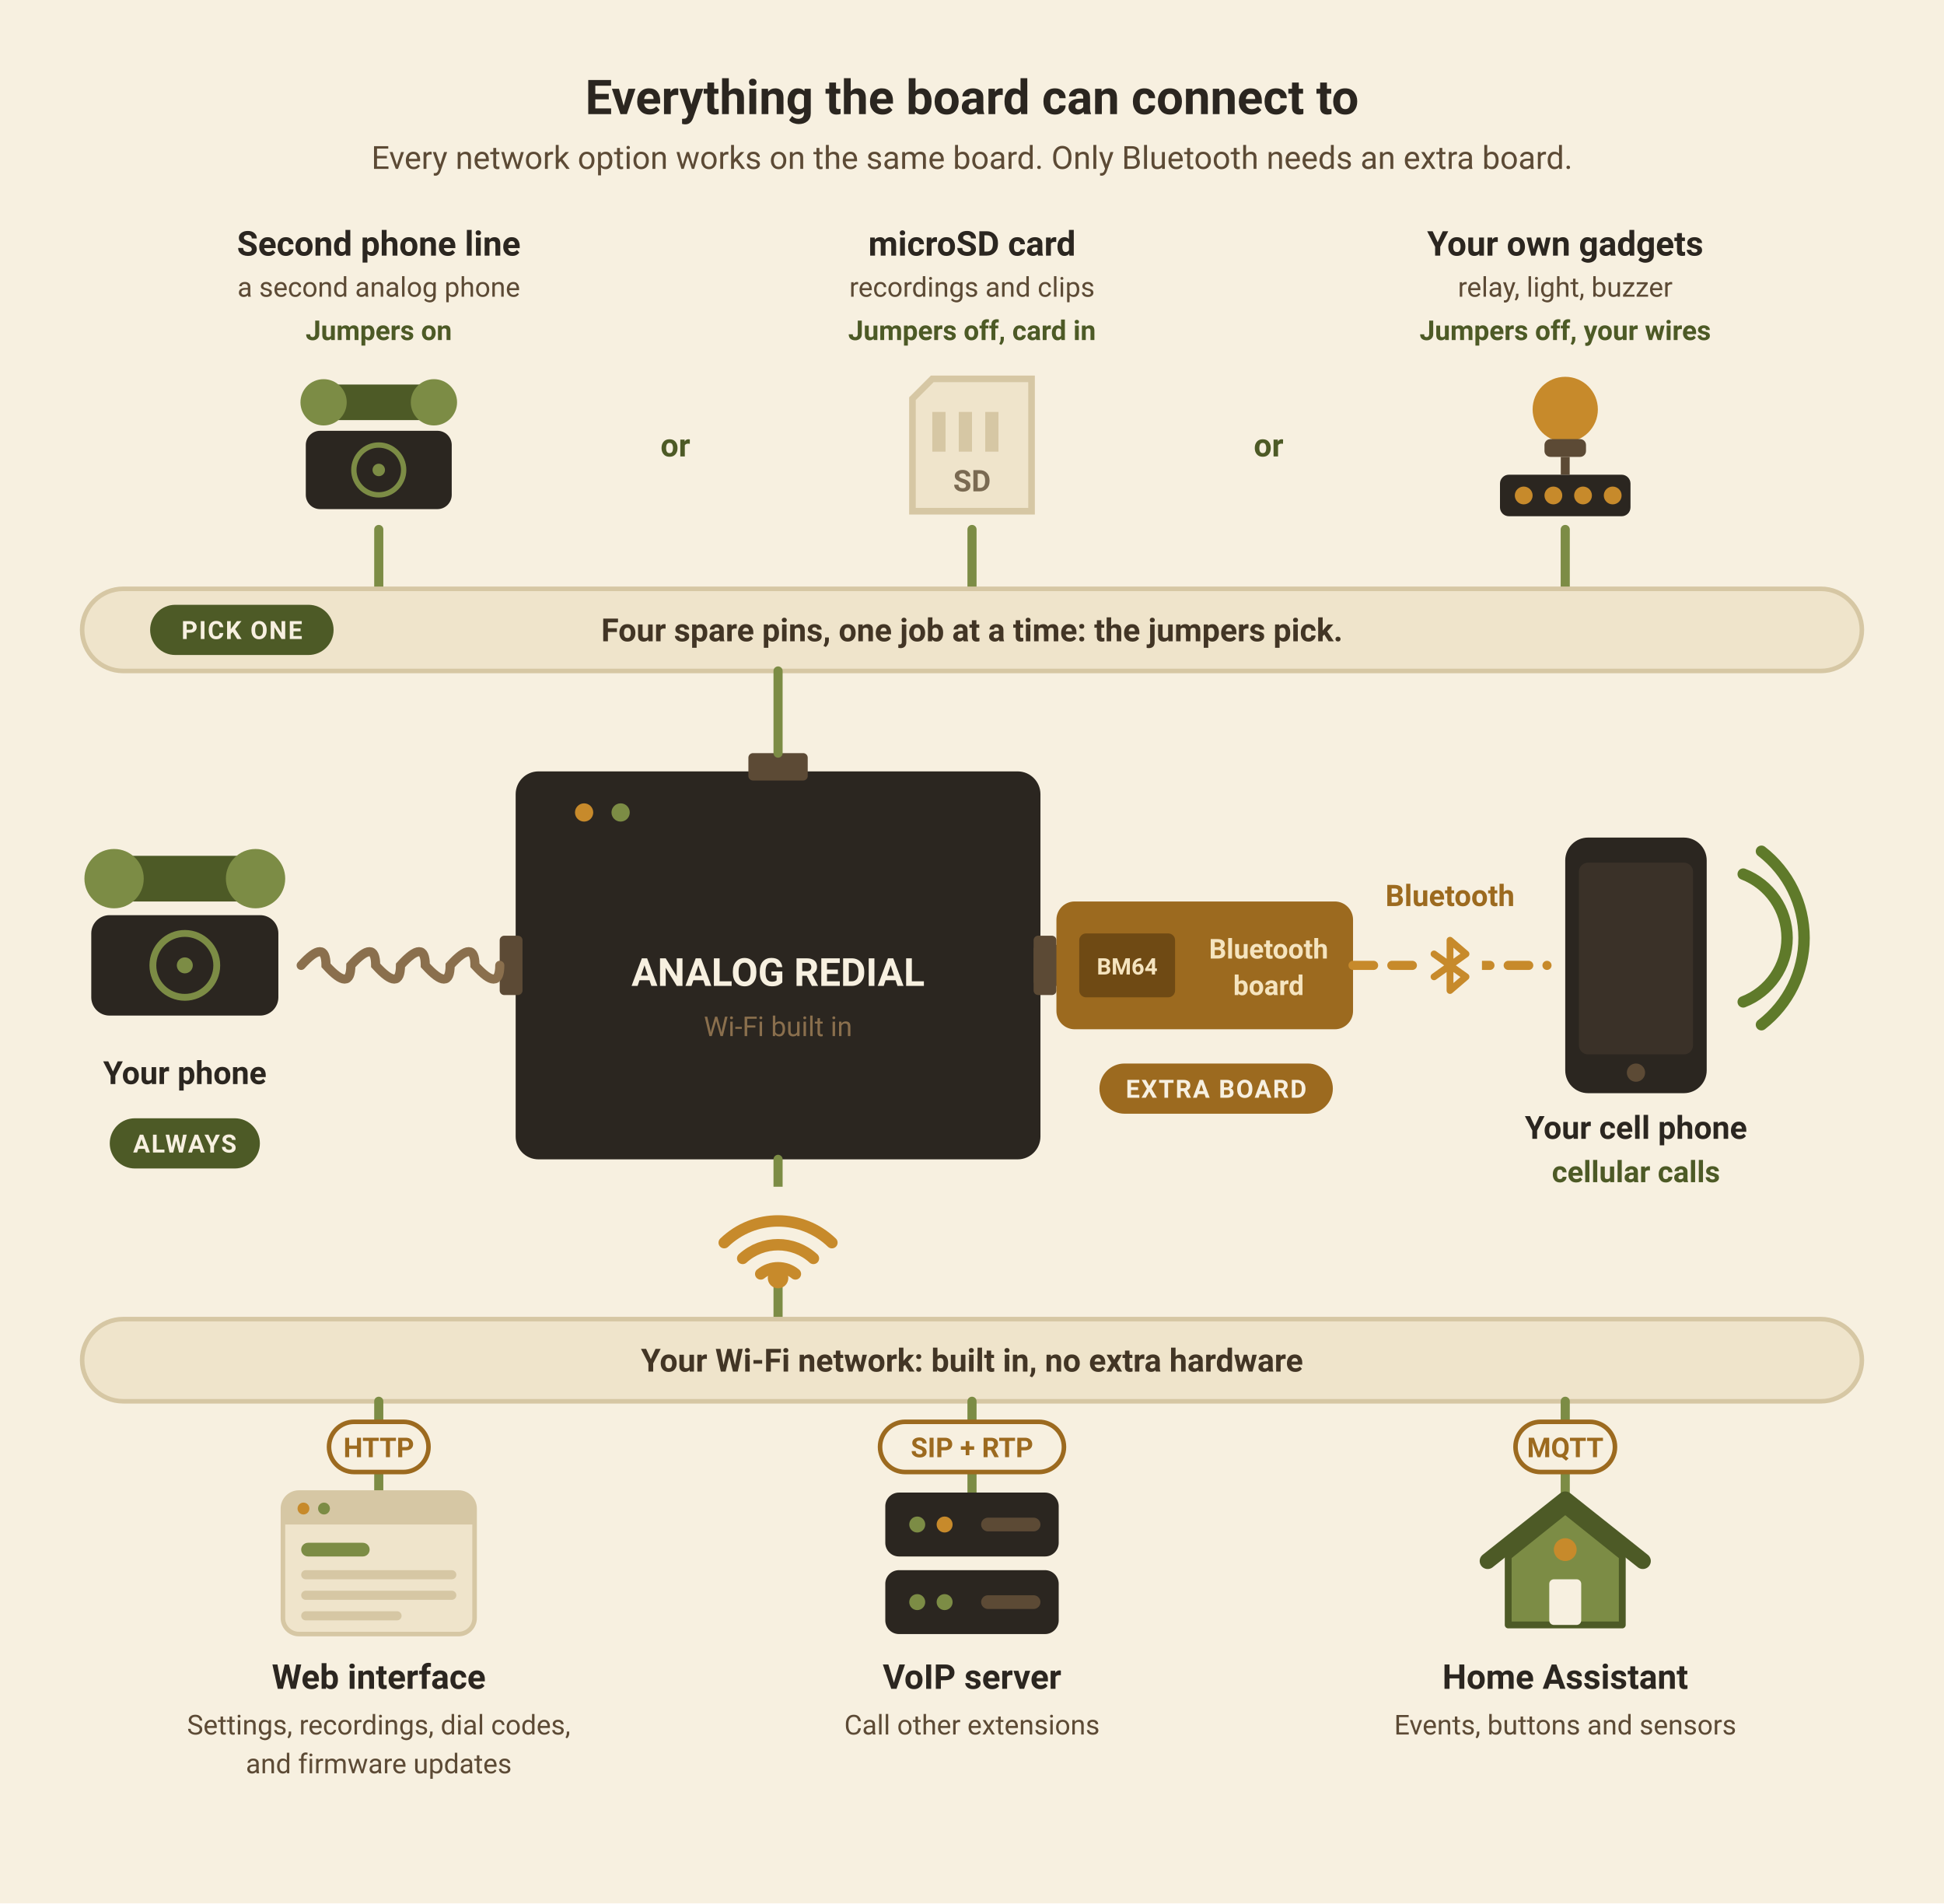
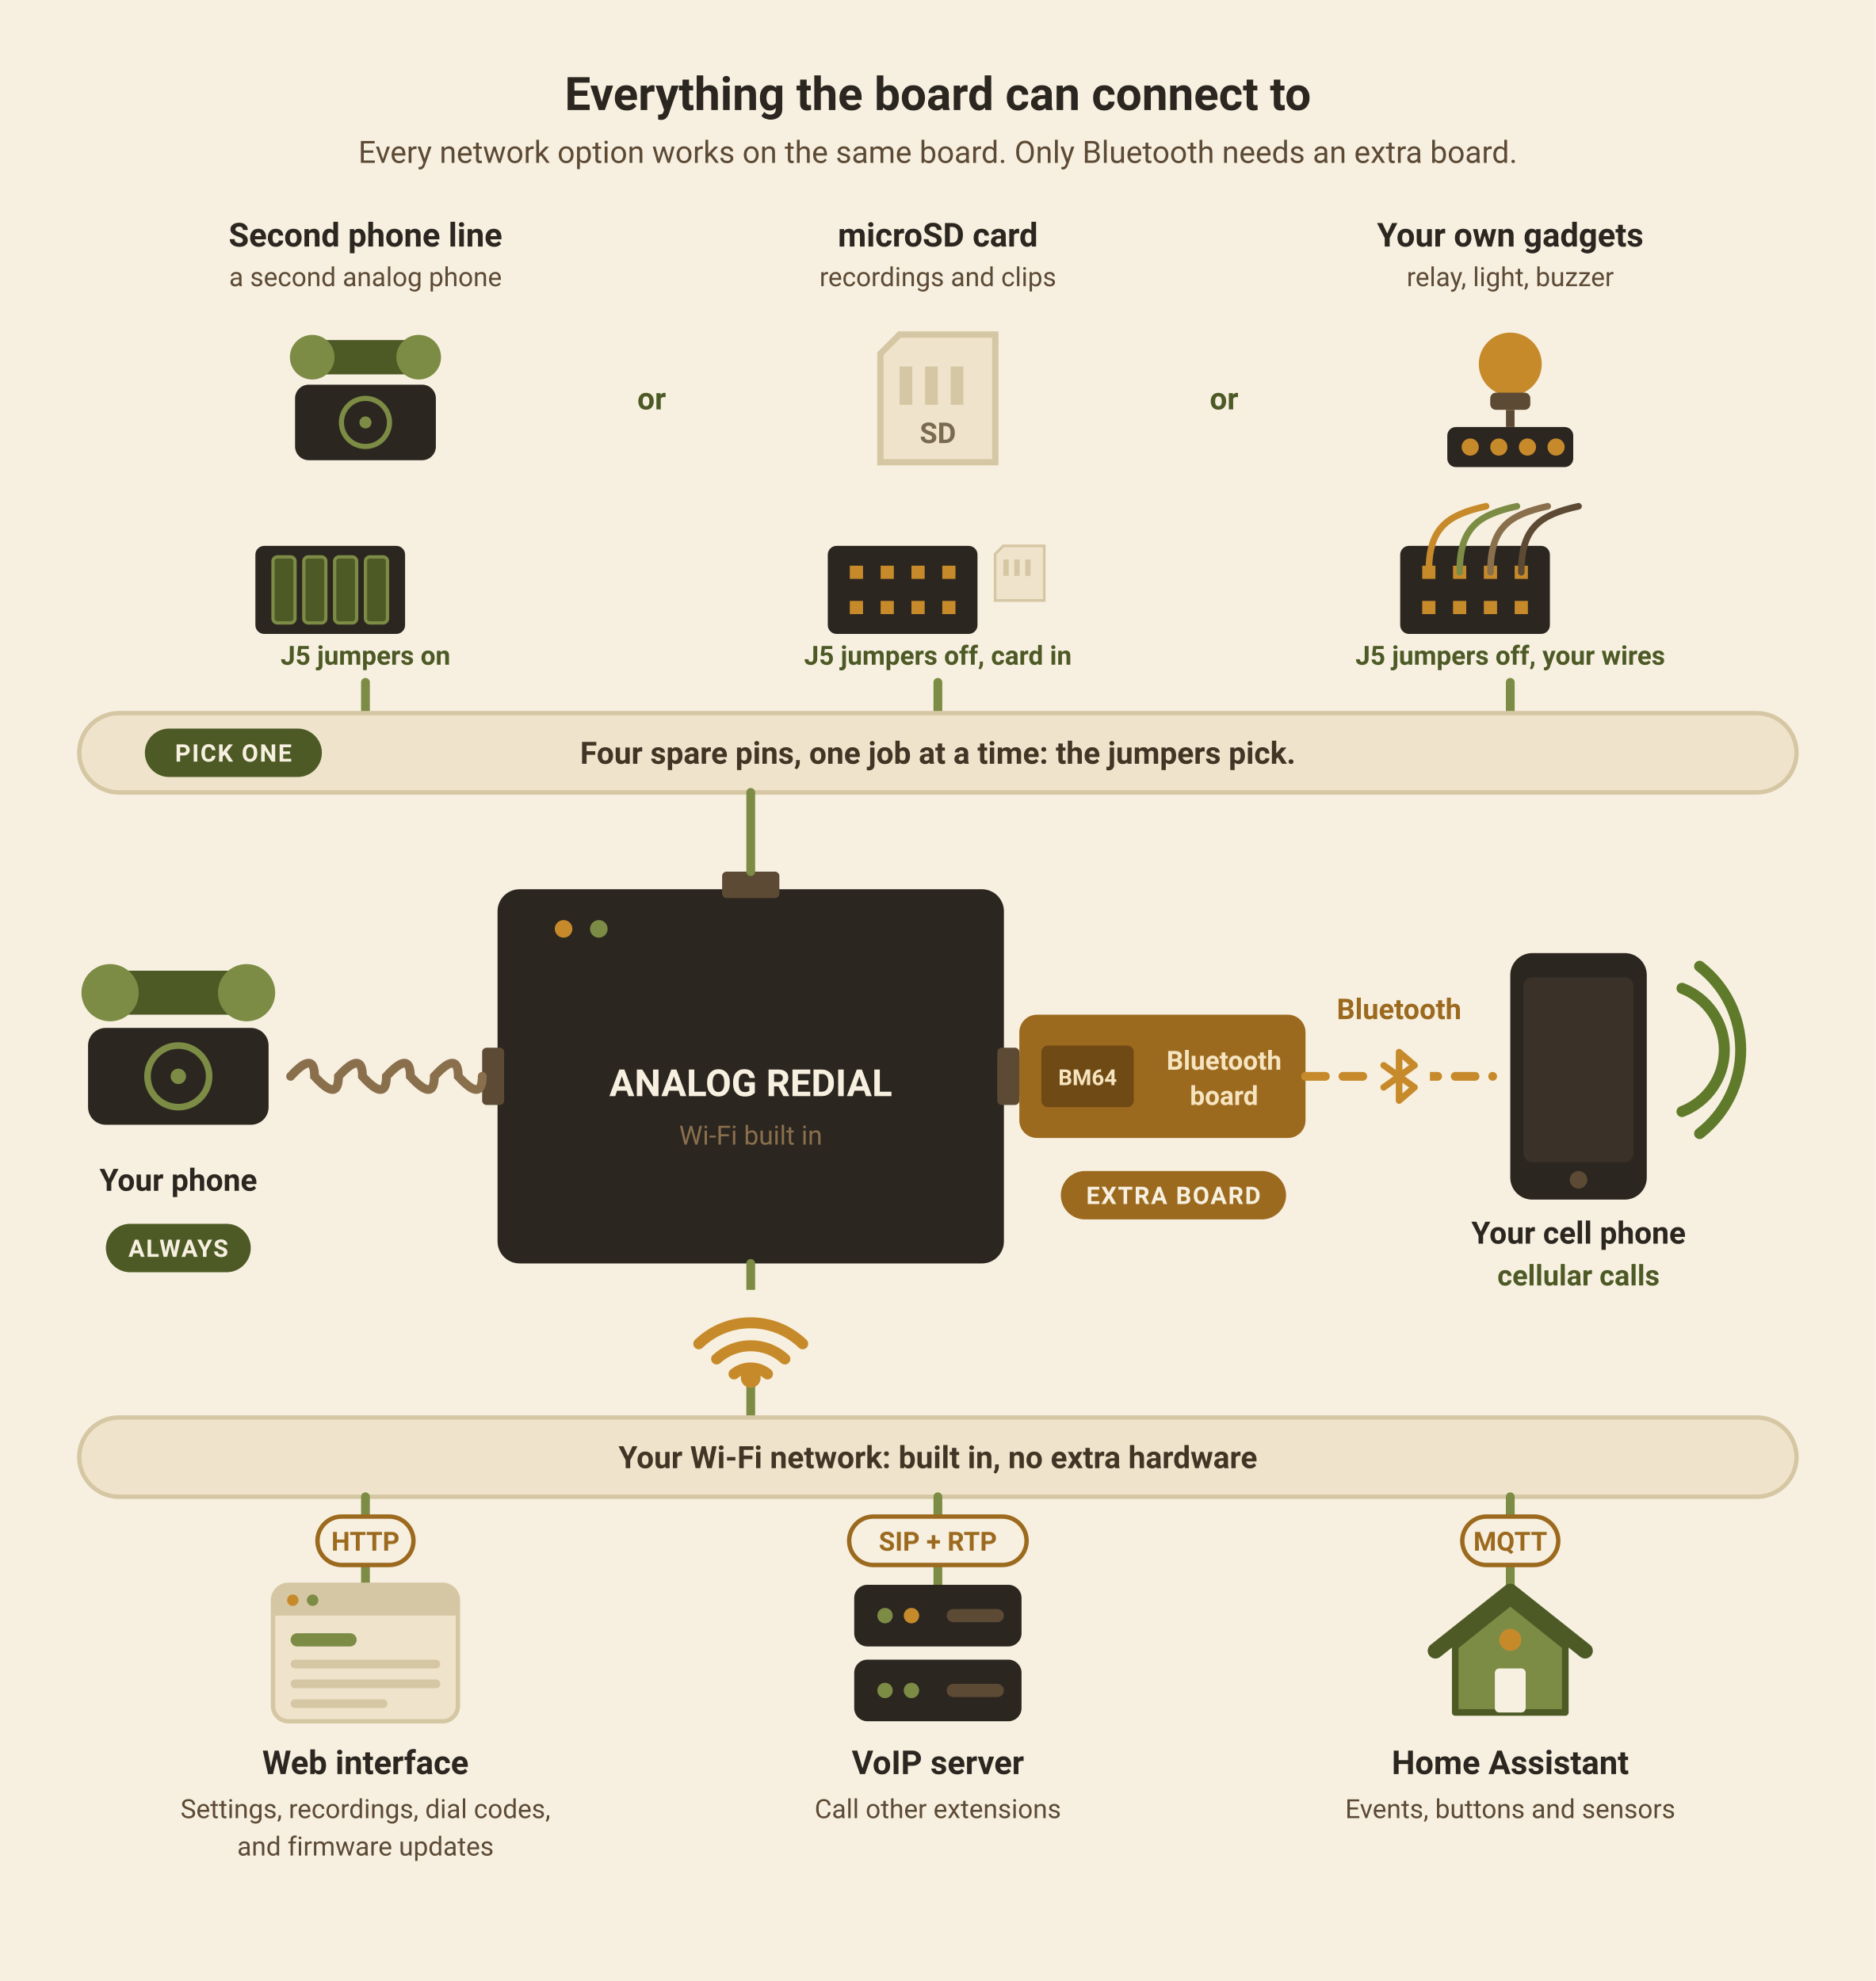
- <svg xmlns="http://www.w3.org/2000/svg" viewBox="0 0 852 834" width="852" height="834" role="img" aria-label="Everything the Analog Redial board can connect to: one phone always, then a second line or a microSD card or your own gadgets on four spare pins, chosen with the J5 jumpers; Wi-Fi to the web interface, a VoIP server and Home Assistant; and Bluetooth through an extra adapter board">
-   <rect id="background" width="852" height="834" fill="#f7f0e0" />
+ <svg xmlns="http://www.w3.org/2000/svg" viewBox="0 0 852 900" width="852" height="900" role="img" aria-label="Everything the Analog Redial board can connect to: one phone always, then a second line or a microSD card or your own gadgets on four spare pins, chosen with the J5 jumpers; Wi-Fi to the web interface, a VoIP server and Home Assistant; and Bluetooth through an extra adapter board">
+   <rect id="background" width="852" height="900" fill="#f7f0e0" />
  <g font-family="system-ui, -apple-system, Segoe UI, Roboto, sans-serif">
    <g id="diagram" transform="translate(36,26) scale(1)">
      <g id="title">
        <text x="390" y="24" text-anchor="middle" font-size="21" font-weight="700" fill="#2b2620">Everything the board can connect to</text>
      </g>
      <g id="subtitle">
        <text x="390" y="48" text-anchor="middle" font-size="14" font-weight="400" fill="#5c4a35">Every network option works on the same board. Only Bluetooth needs an extra board.</text>
      </g>
-       <g id="option-line-2" transform="translate(94.9,137.8)">
+       <g id="option-line-2" transform="translate(94.9,123.8)">
        <g transform="scale(0.78)">
          <g id="handset">
            <line x1="14" y1="16" x2="76" y2="16" stroke="#4d5a26" stroke-width="20" stroke-linecap="round" />
            <circle cx="14" cy="16" r="13" fill="#7c8c45" />
            <circle cx="76" cy="16" r="13" fill="#7c8c45" />
          </g>
          <g id="body">
            <rect x="4" y="32" width="82" height="44" rx="8" fill="#2b2620" />
            <circle cx="45" cy="54" r="14" fill="none" stroke="#7c8c45" stroke-width="3" />
            <circle cx="45" cy="54" r="3.5" fill="#7c8c45" />
          </g>
        </g>
      </g>
      <g id="label-line-2">
        <text x="130" y="86" text-anchor="middle" font-size="15" font-weight="600" fill="#2b2620">Second phone line</text>
      </g>
      <g id="desc-line-2">
        <text x="130" y="104" text-anchor="middle" font-size="12" font-weight="400" fill="#5c4a35">a second analog phone</text>
      </g>
-       <g id="action-line-2">
-         <text x="130" y="123" text-anchor="middle" font-size="12" font-weight="700" fill="#4d5a26">Jumpers on</text>
+       <g id="j5-line-2" transform="translate(80,200)">
+         <rect id="header" x="0" y="22" width="68" height="40" rx="4" fill="#2b2620" />
+         <rect x="10" y="31" width="6" height="6" fill="#c78a2b" />
+         <rect x="10" y="47" width="6" height="6" fill="#c78a2b" />
+         <rect x="24" y="31" width="6" height="6" fill="#c78a2b" />
+         <rect x="24" y="47" width="6" height="6" fill="#c78a2b" />
+         <rect x="38" y="31" width="6" height="6" fill="#c78a2b" />
+         <rect x="38" y="47" width="6" height="6" fill="#c78a2b" />
+         <rect x="52" y="31" width="6" height="6" fill="#c78a2b" />
+         <rect x="52" y="47" width="6" height="6" fill="#c78a2b" />
+         <rect x="8" y="27" width="10" height="30" rx="2" fill="#4d5a26" stroke="#7c8c45" stroke-width="1.5" />
+         <rect x="22" y="27" width="10" height="30" rx="2" fill="#4d5a26" stroke="#7c8c45" stroke-width="1.5" />
+         <rect x="36" y="27" width="10" height="30" rx="2" fill="#4d5a26" stroke="#7c8c45" stroke-width="1.5" />
+         <rect x="50" y="27" width="10" height="30" rx="2" fill="#4d5a26" stroke="#7c8c45" stroke-width="1.5" />
+       </g>
+       <g id="j5-caption-line-2">
+         <text x="130" y="276" text-anchor="middle" font-size="12" font-weight="700" fill="#4d5a26">J5 jumpers on</text>
      </g>
      <g id="link-line-2">
-         <line x1="130" y1="206" x2="130" y2="232" stroke="#7c8c45" stroke-width="4" stroke-linecap="round" />
-       </g>
-       <g id="option-microsd" transform="translate(363.9,140)">
+         <line x1="130" y1="284" x2="130" y2="298" stroke="#7c8c45" stroke-width="4" stroke-linecap="round" />
+       </g>
+       <g id="option-microsd" transform="translate(363.9,126)">
        <g transform="scale(1.45)">
          <path d="M 6 0 H 36 V 40 H 0 V 6 Z" fill="#efe4cb" stroke="#d6c7a4" stroke-width="2" />
          <rect x="6" y="10" width="4" height="12" fill="#d6c7a4" />
          <rect x="14" y="10" width="4" height="12" fill="#d6c7a4" />
          <rect x="22" y="10" width="4" height="12" fill="#d6c7a4" />
          <text x="18" y="34" text-anchor="middle" font-size="9" font-weight="600" fill="#7a6a52">SD</text>
        </g>
      </g>
      <g id="label-microsd">
        <text x="390" y="86" text-anchor="middle" font-size="15" font-weight="600" fill="#2b2620">microSD card</text>
      </g>
      <g id="desc-microsd">
        <text x="390" y="104" text-anchor="middle" font-size="12" font-weight="400" fill="#5c4a35">recordings and clips</text>
      </g>
-       <g id="action-microsd">
-         <text x="390" y="123" text-anchor="middle" font-size="12" font-weight="700" fill="#4d5a26">Jumpers off, card in</text>
+       <g id="j5-microsd" transform="translate(340,200)">
+         <rect id="header" x="0" y="22" width="68" height="40" rx="4" fill="#2b2620" />
+         <rect x="10" y="31" width="6" height="6" fill="#c78a2b" />
+         <rect x="10" y="47" width="6" height="6" fill="#c78a2b" />
+         <rect x="24" y="31" width="6" height="6" fill="#c78a2b" />
+         <rect x="24" y="47" width="6" height="6" fill="#c78a2b" />
+         <rect x="38" y="31" width="6" height="6" fill="#c78a2b" />
+         <rect x="38" y="47" width="6" height="6" fill="#c78a2b" />
+         <rect x="52" y="31" width="6" height="6" fill="#c78a2b" />
+         <rect x="52" y="47" width="6" height="6" fill="#c78a2b" />
+         <g transform="translate(76,22) scale(0.62)">
+           <path d="M 6 0 H 36 V 40 H 0 V 6 Z" fill="#efe4cb" stroke="#d6c7a4" stroke-width="2" />
+           <rect x="6" y="10" width="4" height="12" fill="#d6c7a4" />
+           <rect x="14" y="10" width="4" height="12" fill="#d6c7a4" />
+           <rect x="22" y="10" width="4" height="12" fill="#d6c7a4" />
+         </g>
+       </g>
+       <g id="j5-caption-microsd">
+         <text x="390" y="276" text-anchor="middle" font-size="12" font-weight="700" fill="#4d5a26">J5 jumpers off, card in</text>
      </g>
      <g id="link-microsd">
-         <line x1="390" y1="206" x2="390" y2="232" stroke="#7c8c45" stroke-width="4" stroke-linecap="round" />
-       </g>
-       <g id="option-pins" transform="translate(621.4,137.8)">
+         <line x1="390" y1="284" x2="390" y2="298" stroke="#7c8c45" stroke-width="4" stroke-linecap="round" />
+       </g>
+       <g id="option-pins" transform="translate(621.4,123.8)">
        <g transform="scale(1.3)">
          <circle id="bulb" cx="22" cy="12" r="11" fill="#c78a2b" />
          <rect id="bulb-base" x="15" y="22" width="14" height="6" rx="2" fill="#5c4a35" />
          <rect id="header" x="0" y="34" width="44" height="14" rx="3" fill="#2b2620" />
          <circle cx="8" cy="41" r="3" fill="#c78a2b" />
          <circle cx="18" cy="41" r="3" fill="#c78a2b" />
          <circle cx="28" cy="41" r="3" fill="#c78a2b" />
          <circle cx="38" cy="41" r="3" fill="#c78a2b" />
          <path d="M 22 28 V 34" stroke="#5c4a35" stroke-width="3" />
        </g>
      </g>
      <g id="label-pins">
        <text x="650" y="86" text-anchor="middle" font-size="15" font-weight="600" fill="#2b2620">Your own gadgets</text>
      </g>
      <g id="desc-pins">
        <text x="650" y="104" text-anchor="middle" font-size="12" font-weight="400" fill="#5c4a35">relay, light, buzzer</text>
      </g>
-       <g id="action-pins">
-         <text x="650" y="123" text-anchor="middle" font-size="12" font-weight="700" fill="#4d5a26">Jumpers off, your wires</text>
+       <g id="j5-pins" transform="translate(600,200)">
+         <rect id="header" x="0" y="22" width="68" height="40" rx="4" fill="#2b2620" />
+         <rect x="10" y="31" width="6" height="6" fill="#c78a2b" />
+         <rect x="10" y="47" width="6" height="6" fill="#c78a2b" />
+         <rect x="24" y="31" width="6" height="6" fill="#c78a2b" />
+         <rect x="24" y="47" width="6" height="6" fill="#c78a2b" />
+         <rect x="38" y="31" width="6" height="6" fill="#c78a2b" />
+         <rect x="38" y="47" width="6" height="6" fill="#c78a2b" />
+         <rect x="52" y="31" width="6" height="6" fill="#c78a2b" />
+         <rect x="52" y="47" width="6" height="6" fill="#c78a2b" />
+         <path d="M 13 34 C 13 14, 21 8, 39 4" fill="none" stroke="#c78a2b" stroke-width="3" stroke-linecap="round" />
+         <path d="M 27 34 C 27 14, 35 8, 53 4" fill="none" stroke="#7c8c45" stroke-width="3" stroke-linecap="round" />
+         <path d="M 41 34 C 41 14, 49 8, 67 4" fill="none" stroke="#8a6f4d" stroke-width="3" stroke-linecap="round" />
+         <path d="M 55 34 C 55 14, 63 8, 81 4" fill="none" stroke="#5c4a35" stroke-width="3" stroke-linecap="round" />
+       </g>
+       <g id="j5-caption-pins">
+         <text x="650" y="276" text-anchor="middle" font-size="12" font-weight="700" fill="#4d5a26">J5 jumpers off, your wires</text>
      </g>
      <g id="link-pins">
-         <line x1="650" y1="206" x2="650" y2="232" stroke="#7c8c45" stroke-width="4" stroke-linecap="round" />
+         <line x1="650" y1="284" x2="650" y2="298" stroke="#7c8c45" stroke-width="4" stroke-linecap="round" />
      </g>
      <g id="or-1">
-         <text x="260" y="174" text-anchor="middle" font-size="14" font-weight="700" fill="#4d5a26">or</text>
+         <text x="260" y="160" text-anchor="middle" font-size="14" font-weight="700" fill="#4d5a26">or</text>
      </g>
      <g id="or-2">
-         <text x="520" y="174" text-anchor="middle" font-size="14" font-weight="700" fill="#4d5a26">or</text>
+         <text x="520" y="160" text-anchor="middle" font-size="14" font-weight="700" fill="#4d5a26">or</text>
      </g>
      <g id="options-bar">
-         <rect x="0" y="232" width="780" height="36" rx="18" fill="#efe4cb" stroke="#d6c7a4" stroke-width="2" />
-         <text x="390.0" y="255" text-anchor="middle" font-size="14" font-weight="600" fill="#423525">Four spare pins, one job at a time: the jumpers pick.</text>
+         <rect x="0" y="298" width="780" height="36" rx="18" fill="#efe4cb" stroke="#d6c7a4" stroke-width="2" />
+         <text x="390.0" y="321" text-anchor="middle" font-size="14" font-weight="600" fill="#423525">Four spare pins, one job at a time: the jumpers pick.</text>
      </g>
      <g id="tag-pick-one">
-         <rect x="29.8" y="239" width="80.4" height="22" rx="11" fill="#4d5a26" />
-         <text x="70" y="254" text-anchor="middle" font-size="11" font-weight="700" letter-spacing="0.6" fill="#f7f0e0">PICK ONE</text>
-       </g>
-       <g id="board" transform="translate(190,312)">
+         <rect x="29.8" y="305" width="80.4" height="22" rx="11" fill="#4d5a26" />
+         <text x="70" y="320" text-anchor="middle" font-size="11" font-weight="700" letter-spacing="0.6" fill="#f7f0e0">PICK ONE</text>
+       </g>
+       <g id="board" transform="translate(190,378)">
        <rect id="pcb" x="0" y="0" width="230" height="170" rx="10" fill="#2b2620" />
        <rect id="jack-line-1" x="-7" y="72" width="10" height="26" rx="2" fill="#5c4a35" />
        <rect id="options-connector" x="227" y="72" width="10" height="26" rx="2" fill="#5c4a35" />
        <rect id="adapter-header" x="102" y="-8" width="26" height="12" rx="2" fill="#5c4a35" />
        <circle id="led-1" cx="30" cy="18" r="4" fill="#c78a2b" />
        <circle id="led-2" cx="46" cy="18" r="4" fill="#7c8c45" />
        <text x="115" y="94" text-anchor="middle" font-size="17" font-weight="600" fill="#f7f0e0">ANALOG REDIAL</text>
        <text x="115" y="116" text-anchor="middle" font-size="12" fill="#8a6f4d">Wi-Fi built in</text>
      </g>
      <g id="link-options">
-         <line x1="305" y1="268" x2="305" y2="304" stroke="#7c8c45" stroke-width="4" stroke-linecap="round" />
-       </g>
-       <g id="phone-line-1" transform="translate(0,343)">
+         <line x1="305" y1="334" x2="305" y2="370" stroke="#7c8c45" stroke-width="4" stroke-linecap="round" />
+       </g>
+       <g id="phone-line-1" transform="translate(0,409)">
        <g id="handset">
          <line x1="14" y1="16" x2="76" y2="16" stroke="#4d5a26" stroke-width="20" stroke-linecap="round" />
          <circle cx="14" cy="16" r="13" fill="#7c8c45" />
          <circle cx="76" cy="16" r="13" fill="#7c8c45" />
        </g>
        <g id="body">
          <rect x="4" y="32" width="82" height="44" rx="8" fill="#2b2620" />
          <circle cx="45" cy="54" r="14" fill="none" stroke="#7c8c45" stroke-width="3" />
          <circle cx="45" cy="54" r="3.5" fill="#7c8c45" />
        </g>
      </g>
-       <g id="cord-line-1" transform="translate(96,397)">
+       <g id="cord-line-1" transform="translate(96,463)">
        <path d="M 0 0 q 10.88 -12 10.88 0 q 10.88 12 10.88 0 q 10.88 -12 10.88 0 q 10.88 12 10.88 0 q 10.88 -12 10.88 0 q 10.88 12 10.88 0 q 10.88 -12 10.88 0 q 10.88 12 10.88 0" fill="none" stroke="#8a6f4d" stroke-width="4" stroke-linecap="round" />
      </g>
      <g id="label-line-1">
-         <text x="45" y="449" text-anchor="middle" font-size="14" font-weight="600" fill="#2b2620">Your phone</text>
+         <text x="45" y="515" text-anchor="middle" font-size="14" font-weight="600" fill="#2b2620">Your phone</text>
      </g>
      <g id="tag-always">
-         <rect x="12.1" y="464" width="65.8" height="22" rx="11" fill="#4d5a26" />
-         <text x="45" y="479" text-anchor="middle" font-size="11" font-weight="700" letter-spacing="0.6" fill="#f7f0e0">ALWAYS</text>
-       </g>
-       <g id="bluetooth-adapter" transform="translate(417,369)">
+         <rect x="12.1" y="530" width="65.8" height="22" rx="11" fill="#4d5a26" />
+         <text x="45" y="545" text-anchor="middle" font-size="11" font-weight="700" letter-spacing="0.6" fill="#f7f0e0">ALWAYS</text>
+       </g>
+       <g id="bluetooth-adapter" transform="translate(417,435)">
        <rect id="plug" x="0" y="19" width="14" height="18" rx="2" fill="#5c4a35" />
        <rect id="pcb" x="10" y="0" width="130" height="56" rx="8" fill="#9c6a1f" />
        <rect id="chip" x="20" y="14" width="42" height="28" rx="3" fill="#6f4a14" />
        <text x="41" y="32" text-anchor="middle" font-size="10" font-weight="600" fill="#f5e4bf">BM64</text>
        <text x="103" y="25" text-anchor="middle" font-size="12" font-weight="600" fill="#f5e4bf">Bluetooth</text>
        <text x="103" y="41" text-anchor="middle" font-size="12" font-weight="600" fill="#f5e4bf">board</text>
      </g>
      <g id="tag-extra-board">
-         <rect x="445.85" y="440" width="102.3" height="22" rx="11" fill="#9c6a1f" />
-         <text x="497" y="455" text-anchor="middle" font-size="11" font-weight="700" letter-spacing="0.6" fill="#f7f0e0">EXTRA BOARD</text>
+         <rect x="445.85" y="506" width="102.3" height="22" rx="11" fill="#9c6a1f" />
+         <text x="497" y="521" text-anchor="middle" font-size="11" font-weight="700" letter-spacing="0.6" fill="#f7f0e0">EXTRA BOARD</text>
      </g>
      <g id="link-bluetooth">
-         <line x1="557" y1="397" x2="642" y2="397" stroke="#c78a2b" stroke-width="4" stroke-linecap="round" stroke-dasharray="9 8" />
-       </g>
-       <g id="bluetooth-symbol" transform="translate(591.5,385)">
+         <line x1="557" y1="463" x2="642" y2="463" stroke="#c78a2b" stroke-width="4" stroke-linecap="round" stroke-dasharray="9 8" />
+       </g>
+       <g id="bluetooth-symbol" transform="translate(591.5,451)">
        <rect x="-6" y="-4" width="28" height="32" rx="6" fill="#f7f0e0" />
        <path d="M 1 7 L 15 17 L 8 23 L 8 1 L 15 7 L 1 17" fill="none" stroke="#c78a2b" stroke-width="3" stroke-linecap="round" stroke-linejoin="round" />
      </g>
      <g id="label-bluetooth">
-         <text x="599.5" y="371" text-anchor="middle" font-size="13" font-weight="600" fill="#9c6a1f">Bluetooth</text>
-       </g>
-       <g id="cell-phone" transform="translate(650,341)">
+         <text x="599.5" y="437" text-anchor="middle" font-size="13" font-weight="600" fill="#9c6a1f">Bluetooth</text>
+       </g>
+       <g id="cell-phone" transform="translate(650,407)">
        <rect x="0" y="0" width="62" height="112" rx="10" fill="#2b2620" />
        <rect x="6" y="11" width="50" height="84" rx="4" fill="#3a3128" />
        <circle cx="31" cy="103" r="4" fill="#5c4a35" />
      </g>
-       <g id="cellular" transform="translate(728,357)">
+       <g id="cellular" transform="translate(728,423)">
        <path d="M 0 56 A 30 30 0 0 0 0 0" fill="none" stroke="#5f7a2a" stroke-width="5" stroke-linecap="round" />
        <path d="M 8 66 A 48 48 0 0 0 8 -10" fill="none" stroke="#5f7a2a" stroke-width="5" stroke-linecap="round" transform="translate(0,0)" />
      </g>
      <g id="label-cell-phone">
-         <text x="681" y="473" text-anchor="middle" font-size="14" font-weight="600" fill="#2b2620">Your cell phone</text>
+         <text x="681" y="539" text-anchor="middle" font-size="14" font-weight="600" fill="#2b2620">Your cell phone</text>
      </g>
      <g id="label-cellular">
-         <text x="681" y="492" text-anchor="middle" font-size="13" font-weight="600" fill="#4d5a26">cellular calls</text>
+         <text x="681" y="558" text-anchor="middle" font-size="13" font-weight="600" fill="#4d5a26">cellular calls</text>
      </g>
      <g id="link-wifi">
-         <line x1="305" y1="482" x2="305" y2="552" stroke="#7c8c45" stroke-width="4" stroke-linecap="round" />
-       </g>
-       <g id="wifi" transform="translate(275,496)">
+         <line x1="305" y1="548" x2="305" y2="618" stroke="#7c8c45" stroke-width="4" stroke-linecap="round" />
+       </g>
+       <g id="wifi" transform="translate(275,562)">
        <rect x="-6" y="-2" width="72" height="44" rx="8" fill="#f7f0e0" />
        <path d="M 6.4 22.5 A 34 34 0 0 1 53.6 22.5" fill="none" stroke="#c78a2b" stroke-width="5" stroke-linecap="round" />
        <path d="M 14.5 29.4 A 23 23 0 0 1 45.5 29.4" fill="none" stroke="#c78a2b" stroke-width="5" stroke-linecap="round" />
        <path d="M 22.4 36.2 A 12 12 0 0 1 37.6 36.2" fill="none" stroke="#c78a2b" stroke-width="5" stroke-linecap="round" />
        <circle cx="30" cy="40" r="4.5" fill="#c78a2b" transform="translate(0,-2)" />
      </g>
      <g id="wifi-network">
-         <rect x="0" y="552" width="780" height="36" rx="18" fill="#efe4cb" stroke="#d6c7a4" stroke-width="2" />
-         <text x="390.0" y="575" text-anchor="middle" font-size="14" font-weight="600" fill="#423525">Your Wi-Fi network: built in, no extra hardware</text>
+         <rect x="0" y="618" width="780" height="36" rx="18" fill="#efe4cb" stroke="#d6c7a4" stroke-width="2" />
+         <text x="390.0" y="641" text-anchor="middle" font-size="14" font-weight="600" fill="#423525">Your Wi-Fi network: built in, no extra hardware</text>
      </g>
      <g id="link-web">
-         <line x1="130" y1="588" x2="130" y2="628" stroke="#7c8c45" stroke-width="4" stroke-linecap="round" />
+         <line x1="130" y1="654" x2="130" y2="694" stroke="#7c8c45" stroke-width="4" stroke-linecap="round" />
      </g>
      <g id="protocol-web">
-         <rect x="108.2" y="597" width="43.6" height="22" rx="11" fill="#f7f0e0" stroke="#9c6a1f" stroke-width="2" />
-         <text x="130" y="612.5" text-anchor="middle" font-size="12" font-weight="600" fill="#9c6a1f">HTTP</text>
-       </g>
-       <g id="service-web" transform="translate(88,628)">
+         <rect x="108.2" y="663" width="43.6" height="22" rx="11" fill="#f7f0e0" stroke="#9c6a1f" stroke-width="2" />
+         <text x="130" y="678.5" text-anchor="middle" font-size="12" font-weight="600" fill="#9c6a1f">HTTP</text>
+       </g>
+       <g id="service-web" transform="translate(88,694)">
        <rect x="0" y="0" width="84" height="62" rx="7" fill="#efe4cb" stroke="#d6c7a4" stroke-width="2" />
        <path d="M 0 14 H 84 V 7 a 7 7 0 0 0 -7 -7 H 7 a 7 7 0 0 0 -7 7 Z" fill="#d6c7a4" />
        <circle cx="9" cy="7" r="2.6" fill="#c78a2b" />
        <circle cx="18" cy="7" r="2.6" fill="#7c8c45" />
        <rect x="8" y="22" width="30" height="6" rx="3" fill="#7c8c45" />
        <rect x="8" y="34" width="68" height="4" rx="2" fill="#d6c7a4" />
        <rect x="8" y="43" width="68" height="4" rx="2" fill="#d6c7a4" />
        <rect x="8" y="52" width="44" height="4" rx="2" fill="#d6c7a4" />
      </g>
      <g id="label-web">
-         <text x="130" y="714" text-anchor="middle" font-size="15" font-weight="600" fill="#2b2620">Web interface</text>
+         <text x="130" y="780" text-anchor="middle" font-size="15" font-weight="600" fill="#2b2620">Web interface</text>
      </g>
      <g id="desc-web-1">
-         <text x="130" y="734" text-anchor="middle" font-size="12" font-weight="400" fill="#5c4a35">Settings, recordings, dial codes,</text>
+         <text x="130" y="800" text-anchor="middle" font-size="12" font-weight="400" fill="#5c4a35">Settings, recordings, dial codes,</text>
      </g>
      <g id="desc-web-2">
-         <text x="130" y="751" text-anchor="middle" font-size="12" font-weight="400" fill="#5c4a35">and firmware updates</text>
+         <text x="130" y="817" text-anchor="middle" font-size="12" font-weight="400" fill="#5c4a35">and firmware updates</text>
      </g>
      <g id="link-voip">
-         <line x1="390" y1="588" x2="390" y2="628" stroke="#7c8c45" stroke-width="4" stroke-linecap="round" />
+         <line x1="390" y1="654" x2="390" y2="694" stroke="#7c8c45" stroke-width="4" stroke-linecap="round" />
      </g>
      <g id="protocol-voip">
-         <rect x="349.7" y="597" width="80.6" height="22" rx="11" fill="#f7f0e0" stroke="#9c6a1f" stroke-width="2" />
-         <text x="390" y="612.5" text-anchor="middle" font-size="12" font-weight="600" fill="#9c6a1f">SIP + RTP</text>
-       </g>
-       <g id="service-voip" transform="translate(352,628)">
+         <rect x="349.7" y="663" width="80.6" height="22" rx="11" fill="#f7f0e0" stroke="#9c6a1f" stroke-width="2" />
+         <text x="390" y="678.5" text-anchor="middle" font-size="12" font-weight="600" fill="#9c6a1f">SIP + RTP</text>
+       </g>
+       <g id="service-voip" transform="translate(352,694)">
        <rect x="0" y="0" width="76" height="28" rx="6" fill="#2b2620" />
        <rect x="0" y="34" width="76" height="28" rx="6" fill="#2b2620" />
        <circle cx="14" cy="14" r="3.5" fill="#7c8c45" />
        <circle cx="26" cy="14" r="3.5" fill="#c78a2b" />
        <rect x="42" y="11" width="26" height="6" rx="3" fill="#5c4a35" />
        <circle cx="14" cy="48" r="3.5" fill="#7c8c45" />
        <circle cx="26" cy="48" r="3.5" fill="#7c8c45" />
        <rect x="42" y="45" width="26" height="6" rx="3" fill="#5c4a35" />
      </g>
      <g id="label-voip">
-         <text x="390" y="714" text-anchor="middle" font-size="15" font-weight="600" fill="#2b2620">VoIP server</text>
+         <text x="390" y="780" text-anchor="middle" font-size="15" font-weight="600" fill="#2b2620">VoIP server</text>
      </g>
      <g id="desc-voip-1">
-         <text x="390" y="734" text-anchor="middle" font-size="12" font-weight="400" fill="#5c4a35">Call other extensions</text>
+         <text x="390" y="800" text-anchor="middle" font-size="12" font-weight="400" fill="#5c4a35">Call other extensions</text>
      </g>
      <g id="link-home">
-         <line x1="650" y1="588" x2="650" y2="628" stroke="#7c8c45" stroke-width="4" stroke-linecap="round" />
+         <line x1="650" y1="654" x2="650" y2="694" stroke="#7c8c45" stroke-width="4" stroke-linecap="round" />
      </g>
      <g id="protocol-home">
-         <rect x="628.2" y="597" width="43.6" height="22" rx="11" fill="#f7f0e0" stroke="#9c6a1f" stroke-width="2" />
-         <text x="650" y="612.5" text-anchor="middle" font-size="12" font-weight="600" fill="#9c6a1f">MQTT</text>
-       </g>
-       <g id="service-home" transform="translate(612,628)">
+         <rect x="628.2" y="663" width="43.6" height="22" rx="11" fill="#f7f0e0" stroke="#9c6a1f" stroke-width="2" />
+         <text x="650" y="678.5" text-anchor="middle" font-size="12" font-weight="600" fill="#9c6a1f">MQTT</text>
+       </g>
+       <g id="service-home" transform="translate(612,694)">
        <path d="M 4 30 L 38 3 L 72 30" fill="none" stroke="#4d5a26" stroke-width="7" stroke-linecap="round" stroke-linejoin="round" />
        <path d="M 13 28 V 58 H 63 V 28 L 38 8 Z" fill="#7c8c45" stroke="#4d5a26" stroke-width="3" stroke-linejoin="round" />
        <rect x="31" y="38" width="14" height="20" rx="2" fill="#f7f0e0" />
        <circle cx="38" cy="25" r="5" fill="#c78a2b" />
      </g>
      <g id="label-home">
-         <text x="650" y="714" text-anchor="middle" font-size="15" font-weight="600" fill="#2b2620">Home Assistant</text>
+         <text x="650" y="780" text-anchor="middle" font-size="15" font-weight="600" fill="#2b2620">Home Assistant</text>
      </g>
      <g id="desc-home-1">
-         <text x="650" y="734" text-anchor="middle" font-size="12" font-weight="400" fill="#5c4a35">Events, buttons and sensors</text>
+         <text x="650" y="800" text-anchor="middle" font-size="12" font-weight="400" fill="#5c4a35">Events, buttons and sensors</text>
      </g>
    </g>
  </g>
</svg>
